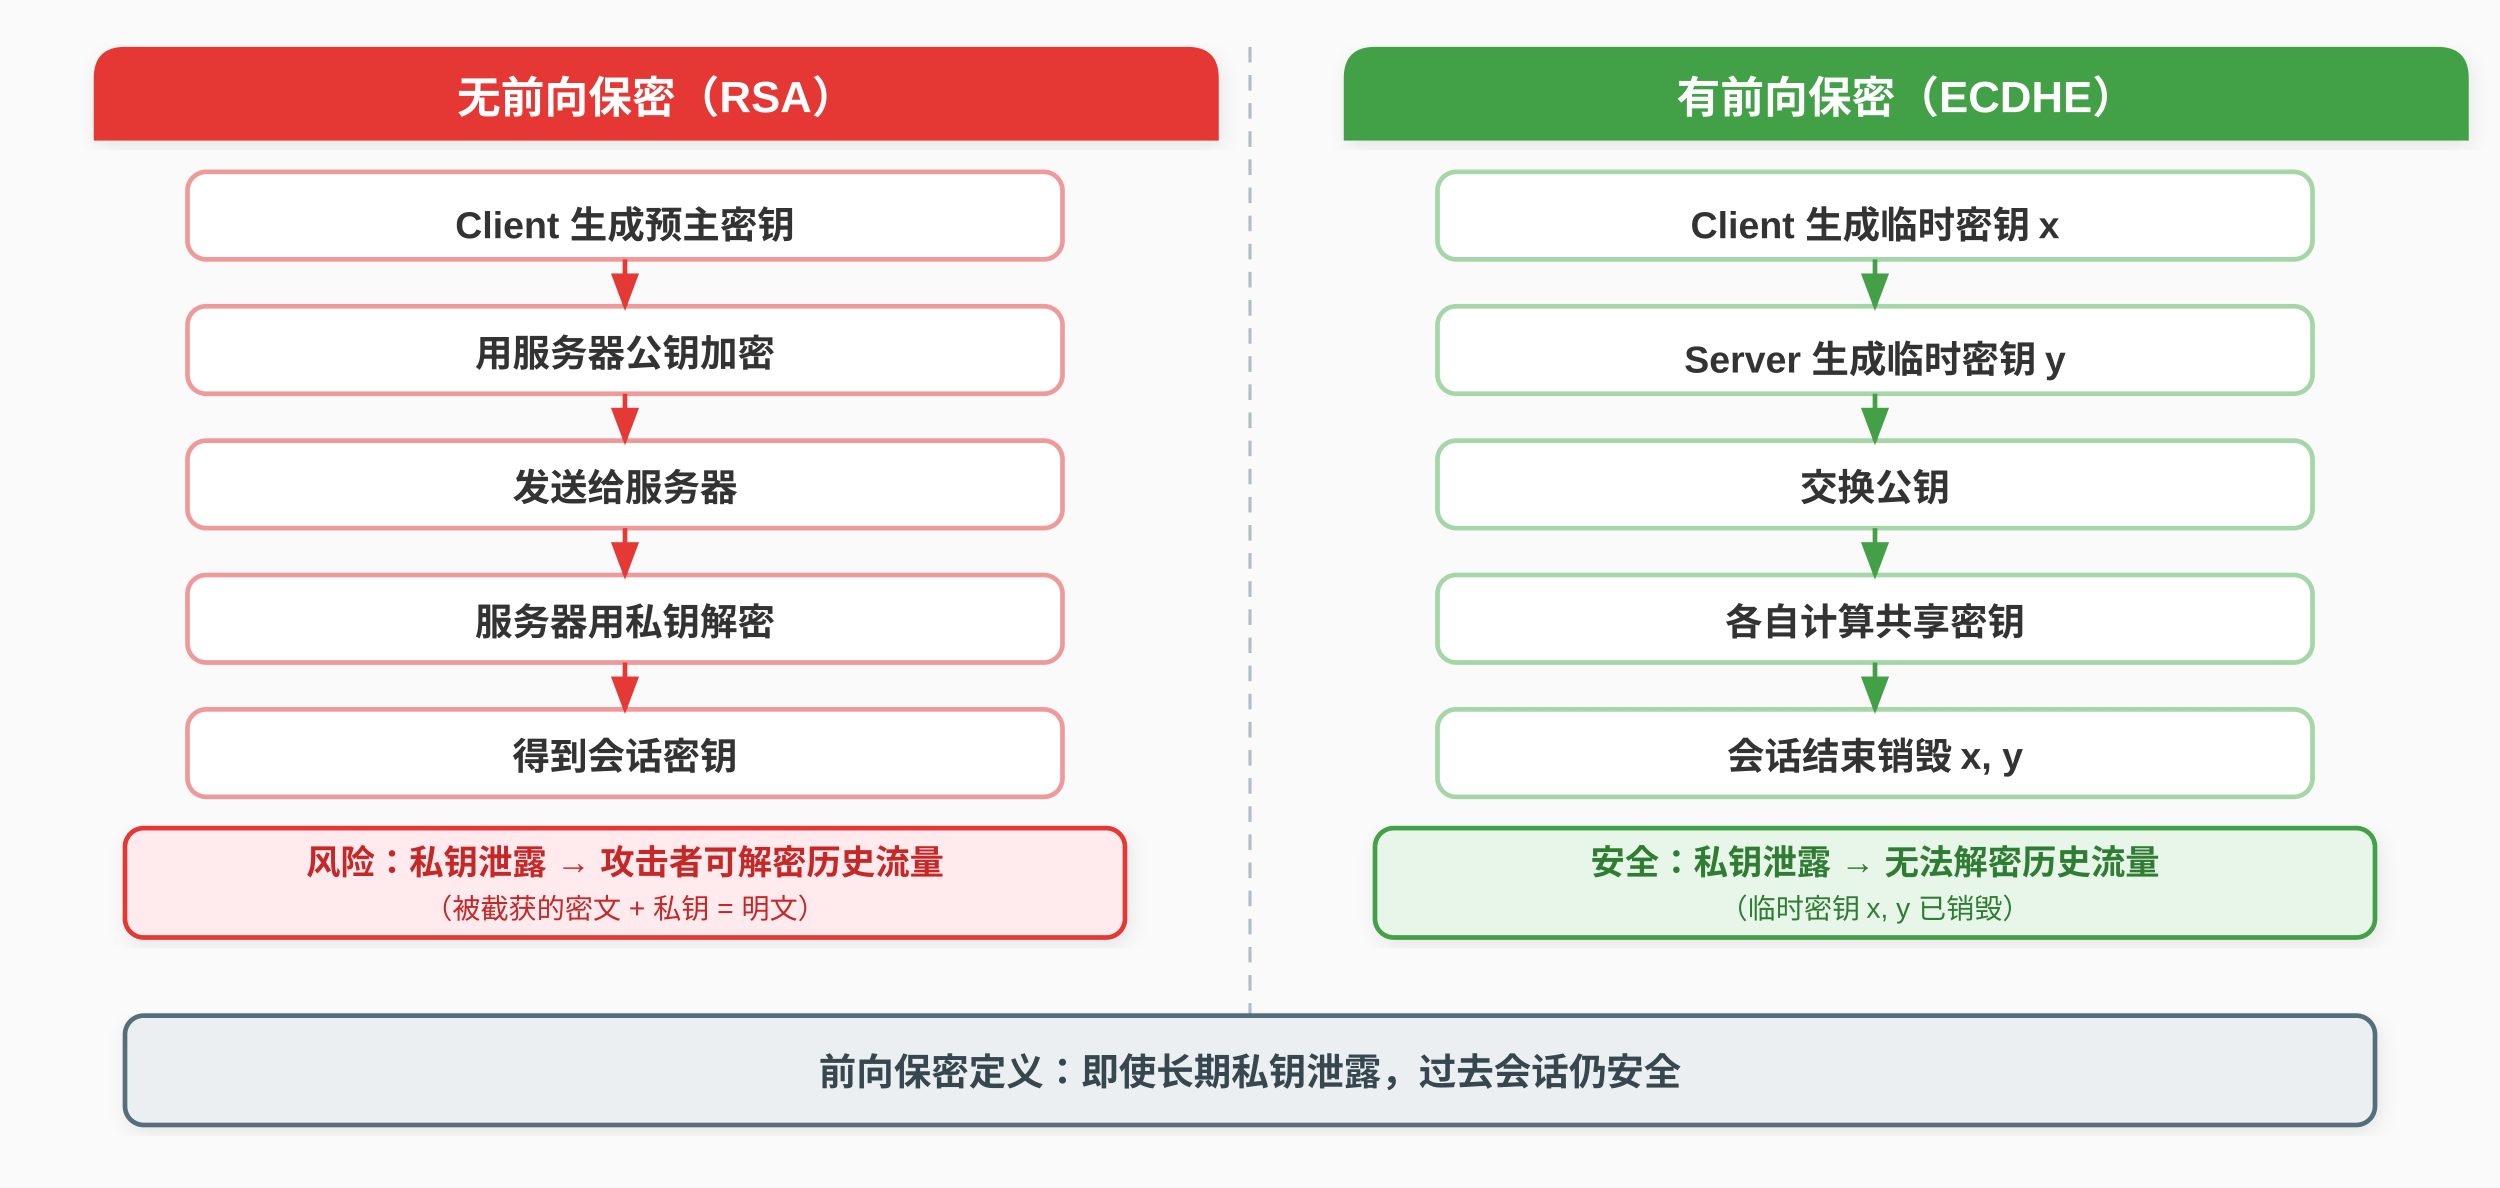
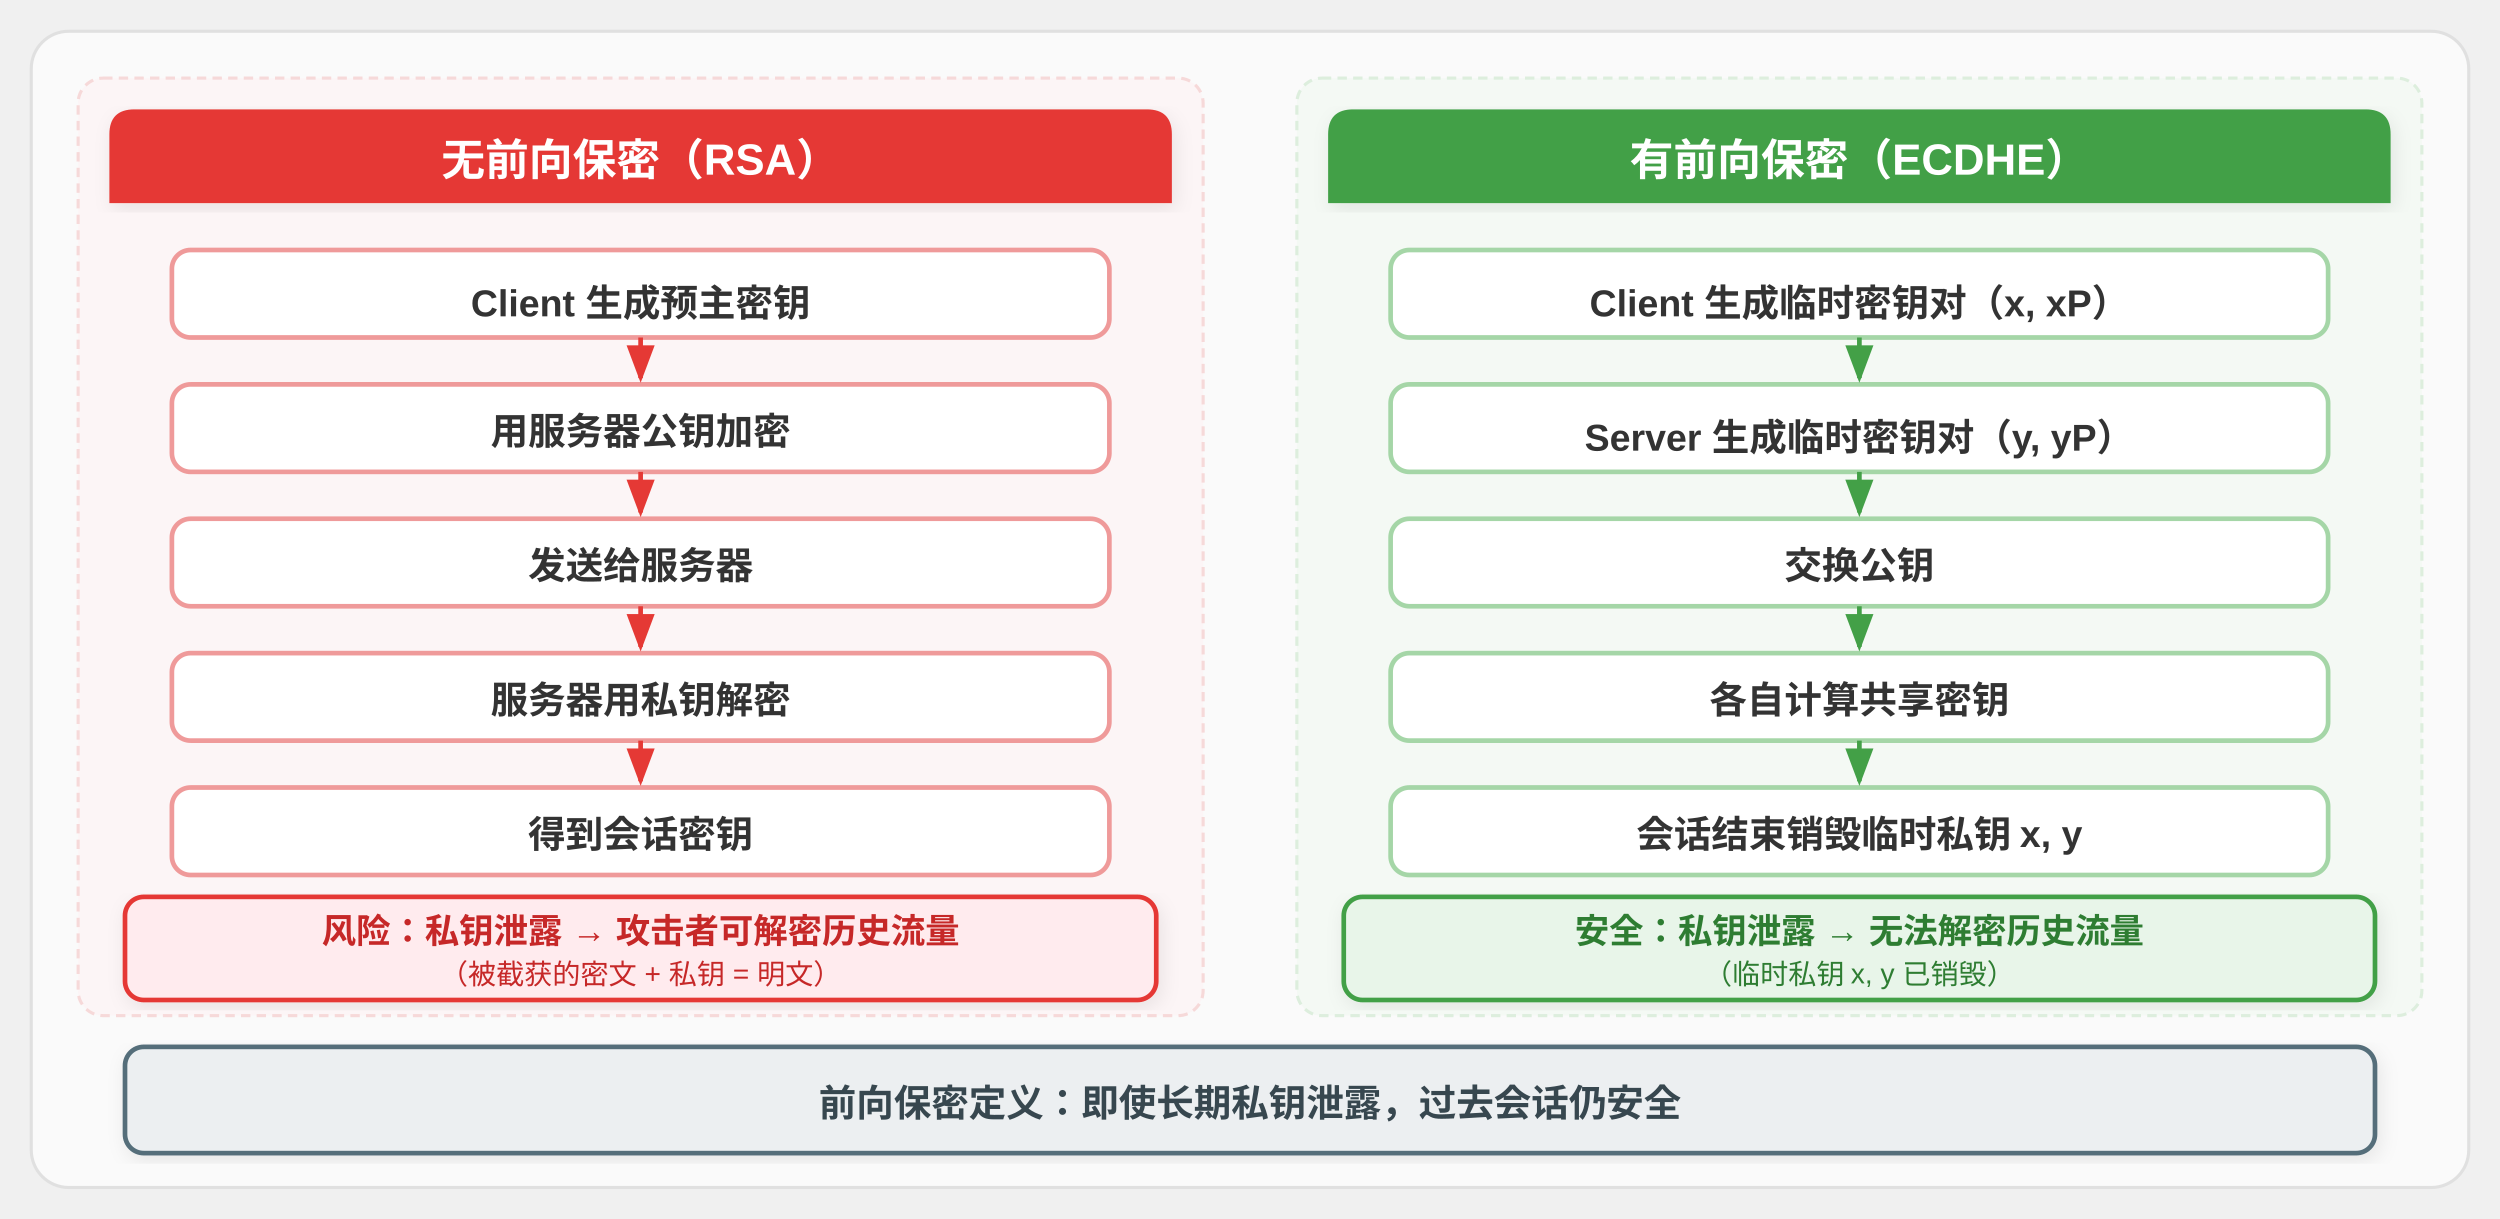
- <svg xmlns="http://www.w3.org/2000/svg" viewBox="0 0 800 380" font-family="'Segoe UI',Arial,sans-serif">
+ <svg xmlns="http://www.w3.org/2000/svg" viewBox="0 0 800 390" font-family="'Segoe UI',Arial,sans-serif">
  <defs>
-     <filter id="shadow1">
+     <filter id="shadow1" x="-10%" y="-10%" width="120%" height="120%">
      <feDropShadow dx="1" dy="2" flood-color="#000" flood-opacity="0.08" stdDeviation="3" />
    </filter>
    <marker id="arrowRed" markerWidth="8" markerHeight="6" refX="7" refY="3" orient="auto">
      <path d="M0,0 L8,3 L0,6Z" fill="#E53935" />
    </marker>
    <marker id="arrowGreen" markerWidth="8" markerHeight="6" refX="7" refY="3" orient="auto">
      <path d="M0,0 L8,3 L0,6Z" fill="#43A047" />
    </marker>
  </defs>
-   <rect x="0" y="0" width="800" height="380" fill="#FAFAFA" />
-   <line x1="400" y1="15" x2="400" y2="360" stroke="#B0BEC5" stroke-width="1" stroke-dasharray="5,4" />
-   <path d="M40,15 Q30,15 30,25 V45 H390 V25 Q390,15 380,15 Z" fill="#E53935" filter="url(#shadow1)" />
-   <text x="210" y="30" text-anchor="middle" dominant-baseline="central" font-size="14" font-weight="bold" fill="#FFF">无前向保密（RSA）</text>
-   <path d="M440,15 Q430,15 430,25 V45 H790 V25 Q790,15 780,15 Z" fill="#43A047" filter="url(#shadow1)" />
-   <text x="610" y="30" text-anchor="middle" dominant-baseline="central" font-size="14" font-weight="bold" fill="#FFF">有前向保密（ECDHE）</text>
-   <rect x="60" y="55" width="280" height="28" rx="6" fill="#FFF" stroke="#EF9A9A" stroke-width="1.5" />
-   <text x="200" y="69" text-anchor="middle" dominant-baseline="central" font-size="12" font-weight="600" fill="#333">Client 生成预主密钥</text>
-   <rect x="60" y="98" width="280" height="28" rx="6" fill="#FFF" stroke="#EF9A9A" stroke-width="1.5" />
-   <text x="200" y="112" text-anchor="middle" dominant-baseline="central" font-size="12" font-weight="600" fill="#333">用服务器公钥加密</text>
-   <rect x="60" y="141" width="280" height="28" rx="6" fill="#FFF" stroke="#EF9A9A" stroke-width="1.5" />
-   <text x="200" y="155" text-anchor="middle" dominant-baseline="central" font-size="12" font-weight="600" fill="#333">发送给服务器</text>
-   <rect x="60" y="184" width="280" height="28" rx="6" fill="#FFF" stroke="#EF9A9A" stroke-width="1.5" />
-   <text x="200" y="198" text-anchor="middle" dominant-baseline="central" font-size="12" font-weight="600" fill="#333">服务器用私钥解密</text>
-   <rect x="60" y="227" width="280" height="28" rx="6" fill="#FFF" stroke="#EF9A9A" stroke-width="1.5" />
-   <text x="200" y="241" text-anchor="middle" dominant-baseline="central" font-size="12" font-weight="600" fill="#333">得到会话密钥</text>
-   <rect x="40" y="265" width="320" height="35" rx="6" fill="#FFEBEE" stroke="#E53935" stroke-width="1.5" filter="url(#shadow1)" />
-   <text x="200" y="275" text-anchor="middle" dominant-baseline="central" font-size="11" font-weight="bold" fill="#C62828">风险：私钥泄露 → 攻击者可解密历史流量</text>
-   <text x="200" y="290" text-anchor="middle" dominant-baseline="central" font-size="9" fill="#C62828">（被截获的密文 + 私钥 = 明文）</text>
-   <rect x="460" y="55" width="280" height="28" rx="6" fill="#FFF" stroke="#A5D6A7" stroke-width="1.5" />
-   <text x="600" y="69" text-anchor="middle" dominant-baseline="central" font-size="12" font-weight="600" fill="#333">Client 生成临时密钥 x</text>
-   <rect x="460" y="98" width="280" height="28" rx="6" fill="#FFF" stroke="#A5D6A7" stroke-width="1.5" />
-   <text x="600" y="112" text-anchor="middle" dominant-baseline="central" font-size="12" font-weight="600" fill="#333">Server 生成临时密钥 y</text>
-   <rect x="460" y="141" width="280" height="28" rx="6" fill="#FFF" stroke="#A5D6A7" stroke-width="1.5" />
-   <text x="600" y="155" text-anchor="middle" dominant-baseline="central" font-size="12" font-weight="600" fill="#333">交换公钥</text>
-   <rect x="460" y="184" width="280" height="28" rx="6" fill="#FFF" stroke="#A5D6A7" stroke-width="1.5" />
-   <text x="600" y="198" text-anchor="middle" dominant-baseline="central" font-size="12" font-weight="600" fill="#333">各自计算共享密钥</text>
-   <rect x="460" y="227" width="280" height="28" rx="6" fill="#FFF" stroke="#A5D6A7" stroke-width="1.5" />
-   <text x="600" y="241" text-anchor="middle" dominant-baseline="central" font-size="12" font-weight="600" fill="#333">会话结束销毁 x, y</text>
-   <rect x="440" y="265" width="320" height="35" rx="6" fill="#E8F5E9" stroke="#43A047" stroke-width="1.5" filter="url(#shadow1)" />
-   <text x="600" y="275" text-anchor="middle" dominant-baseline="central" font-size="11" font-weight="bold" fill="#2E7D32">安全：私钥泄露 → 无法解密历史流量</text>
-   <text x="600" y="290" text-anchor="middle" dominant-baseline="central" font-size="9" fill="#2E7D32">（临时密钥 x, y 已销毁）</text>
-   <line x1="200" y1="83" x2="200" y2="98" stroke="#E53935" stroke-width="1.5" marker-end="url(#arrowRed)" />
-   <line x1="200" y1="126" x2="200" y2="141" stroke="#E53935" stroke-width="1.5" marker-end="url(#arrowRed)" />
-   <line x1="200" y1="169" x2="200" y2="184" stroke="#E53935" stroke-width="1.5" marker-end="url(#arrowRed)" />
-   <line x1="200" y1="212" x2="200" y2="227" stroke="#E53935" stroke-width="1.5" marker-end="url(#arrowRed)" />
-   <line x1="600" y1="83" x2="600" y2="98" stroke="#43A047" stroke-width="1.5" marker-end="url(#arrowGreen)" />
-   <line x1="600" y1="126" x2="600" y2="141" stroke="#43A047" stroke-width="1.5" marker-end="url(#arrowGreen)" />
-   <line x1="600" y1="169" x2="600" y2="184" stroke="#43A047" stroke-width="1.5" marker-end="url(#arrowGreen)" />
-   <line x1="600" y1="212" x2="600" y2="227" stroke="#43A047" stroke-width="1.5" marker-end="url(#arrowGreen)" />
-   <rect x="40" y="325" width="720" height="35" rx="6" fill="#ECEFF1" stroke="#546E7A" stroke-width="1.5" filter="url(#shadow1)" />
-   <text x="400" y="342" text-anchor="middle" dominant-baseline="central" font-size="12" font-weight="bold" fill="#37474F">前向保密定义：即使长期私钥泄露，过去会话仍安全</text>
+   <rect x="10" y="10" width="780" height="370" rx="12" fill="#FAFAFA" stroke="#E0E0E0" stroke-width="1" />
+   <rect x="25" y="25" width="360" height="300" rx="8" fill="#FFEBEE" opacity="0.35" stroke="#EF9A9A" stroke-width="1" stroke-dasharray="3,2" />
+   <rect x="415" y="25" width="360" height="300" rx="8" fill="#E8F5E9" opacity="0.35" stroke="#A5D6A7" stroke-width="1" stroke-dasharray="3,2" />
+   <path d="M43,35 H367 Q375,35 375,43 V65 H35 V43 Q35,35 43,35 Z" fill="#E53935" filter="url(#shadow1)" />
+   <text x="205" y="50" text-anchor="middle" dominant-baseline="central" font-size="14" font-weight="bold" fill="#FFF">无前向保密（RSA）</text>
+   <path d="M433,35 H757 Q765,35 765,43 V65 H425 V43 Q425,35 433,35 Z" fill="#43A047" filter="url(#shadow1)" />
+   <text x="595" y="50" text-anchor="middle" dominant-baseline="central" font-size="14" font-weight="bold" fill="#FFF">有前向保密（ECDHE）</text>
+   <rect x="55" y="80" width="300" height="28" rx="6" fill="#FFF" stroke="#EF9A9A" stroke-width="1.5" />
+   <text x="205" y="94" text-anchor="middle" dominant-baseline="central" font-size="12" font-weight="600" fill="#333">Client 生成预主密钥</text>
+   <rect x="55" y="123" width="300" height="28" rx="6" fill="#FFF" stroke="#EF9A9A" stroke-width="1.5" />
+   <text x="205" y="137" text-anchor="middle" dominant-baseline="central" font-size="12" font-weight="600" fill="#333">用服务器公钥加密</text>
+   <rect x="55" y="166" width="300" height="28" rx="6" fill="#FFF" stroke="#EF9A9A" stroke-width="1.5" />
+   <text x="205" y="180" text-anchor="middle" dominant-baseline="central" font-size="12" font-weight="600" fill="#333">发送给服务器</text>
+   <rect x="55" y="209" width="300" height="28" rx="6" fill="#FFF" stroke="#EF9A9A" stroke-width="1.5" />
+   <text x="205" y="223" text-anchor="middle" dominant-baseline="central" font-size="12" font-weight="600" fill="#333">服务器用私钥解密</text>
+   <rect x="55" y="252" width="300" height="28" rx="6" fill="#FFF" stroke="#EF9A9A" stroke-width="1.5" />
+   <text x="205" y="266" text-anchor="middle" dominant-baseline="central" font-size="12" font-weight="600" fill="#333">得到会话密钥</text>
+   <rect x="40" y="287" width="330" height="33" rx="6" fill="#FFEBEE" stroke="#E53935" stroke-width="1.5" filter="url(#shadow1)" />
+   <text x="205" y="297" text-anchor="middle" dominant-baseline="central" font-size="11" font-weight="bold" fill="#C62828">风险：私钥泄露 → 攻击者可解密历史流量</text>
+   <text x="205" y="311" text-anchor="middle" dominant-baseline="central" font-size="9" fill="#C62828">（被截获的密文 + 私钥 = 明文）</text>
+   <rect x="445" y="80" width="300" height="28" rx="6" fill="#FFF" stroke="#A5D6A7" stroke-width="1.5" />
+   <text x="595" y="94" text-anchor="middle" dominant-baseline="central" font-size="12" font-weight="600" fill="#333">Client 生成临时密钥对（x, xP）</text>
+   <rect x="445" y="123" width="300" height="28" rx="6" fill="#FFF" stroke="#A5D6A7" stroke-width="1.5" />
+   <text x="595" y="137" text-anchor="middle" dominant-baseline="central" font-size="12" font-weight="600" fill="#333">Server 生成临时密钥对（y, yP）</text>
+   <rect x="445" y="166" width="300" height="28" rx="6" fill="#FFF" stroke="#A5D6A7" stroke-width="1.5" />
+   <text x="595" y="180" text-anchor="middle" dominant-baseline="central" font-size="12" font-weight="600" fill="#333">交换公钥</text>
+   <rect x="445" y="209" width="300" height="28" rx="6" fill="#FFF" stroke="#A5D6A7" stroke-width="1.5" />
+   <text x="595" y="223" text-anchor="middle" dominant-baseline="central" font-size="12" font-weight="600" fill="#333">各自计算共享密钥</text>
+   <rect x="445" y="252" width="300" height="28" rx="6" fill="#FFF" stroke="#A5D6A7" stroke-width="1.5" />
+   <text x="595" y="266" text-anchor="middle" dominant-baseline="central" font-size="12" font-weight="600" fill="#333">会话结束销毁临时私钥 x, y</text>
+   <rect x="430" y="287" width="330" height="33" rx="6" fill="#E8F5E9" stroke="#43A047" stroke-width="1.5" filter="url(#shadow1)" />
+   <text x="595" y="297" text-anchor="middle" dominant-baseline="central" font-size="11" font-weight="bold" fill="#2E7D32">安全：私钥泄露 → 无法解密历史流量</text>
+   <text x="595" y="311" text-anchor="middle" dominant-baseline="central" font-size="9" fill="#2E7D32">（临时私钥 x, y 已销毁）</text>
+   <line x1="205" y1="108" x2="205" y2="121" stroke="#E53935" stroke-width="1.5" marker-end="url(#arrowRed)" />
+   <line x1="205" y1="151" x2="205" y2="164" stroke="#E53935" stroke-width="1.5" marker-end="url(#arrowRed)" />
+   <line x1="205" y1="194" x2="205" y2="207" stroke="#E53935" stroke-width="1.5" marker-end="url(#arrowRed)" />
+   <line x1="205" y1="237" x2="205" y2="250" stroke="#E53935" stroke-width="1.5" marker-end="url(#arrowRed)" />
+   <line x1="595" y1="108" x2="595" y2="121" stroke="#43A047" stroke-width="1.5" marker-end="url(#arrowGreen)" />
+   <line x1="595" y1="151" x2="595" y2="164" stroke="#43A047" stroke-width="1.5" marker-end="url(#arrowGreen)" />
+   <line x1="595" y1="194" x2="595" y2="207" stroke="#43A047" stroke-width="1.5" marker-end="url(#arrowGreen)" />
+   <line x1="595" y1="237" x2="595" y2="250" stroke="#43A047" stroke-width="1.5" marker-end="url(#arrowGreen)" />
+   <rect x="40" y="335" width="720" height="34" rx="6" fill="#ECEFF1" stroke="#546E7A" stroke-width="1.5" filter="url(#shadow1)" />
+   <text x="400" y="352" text-anchor="middle" dominant-baseline="central" font-size="12" font-weight="bold" fill="#37474F">前向保密定义：即使长期私钥泄露，过去会话仍安全</text>
</svg>
